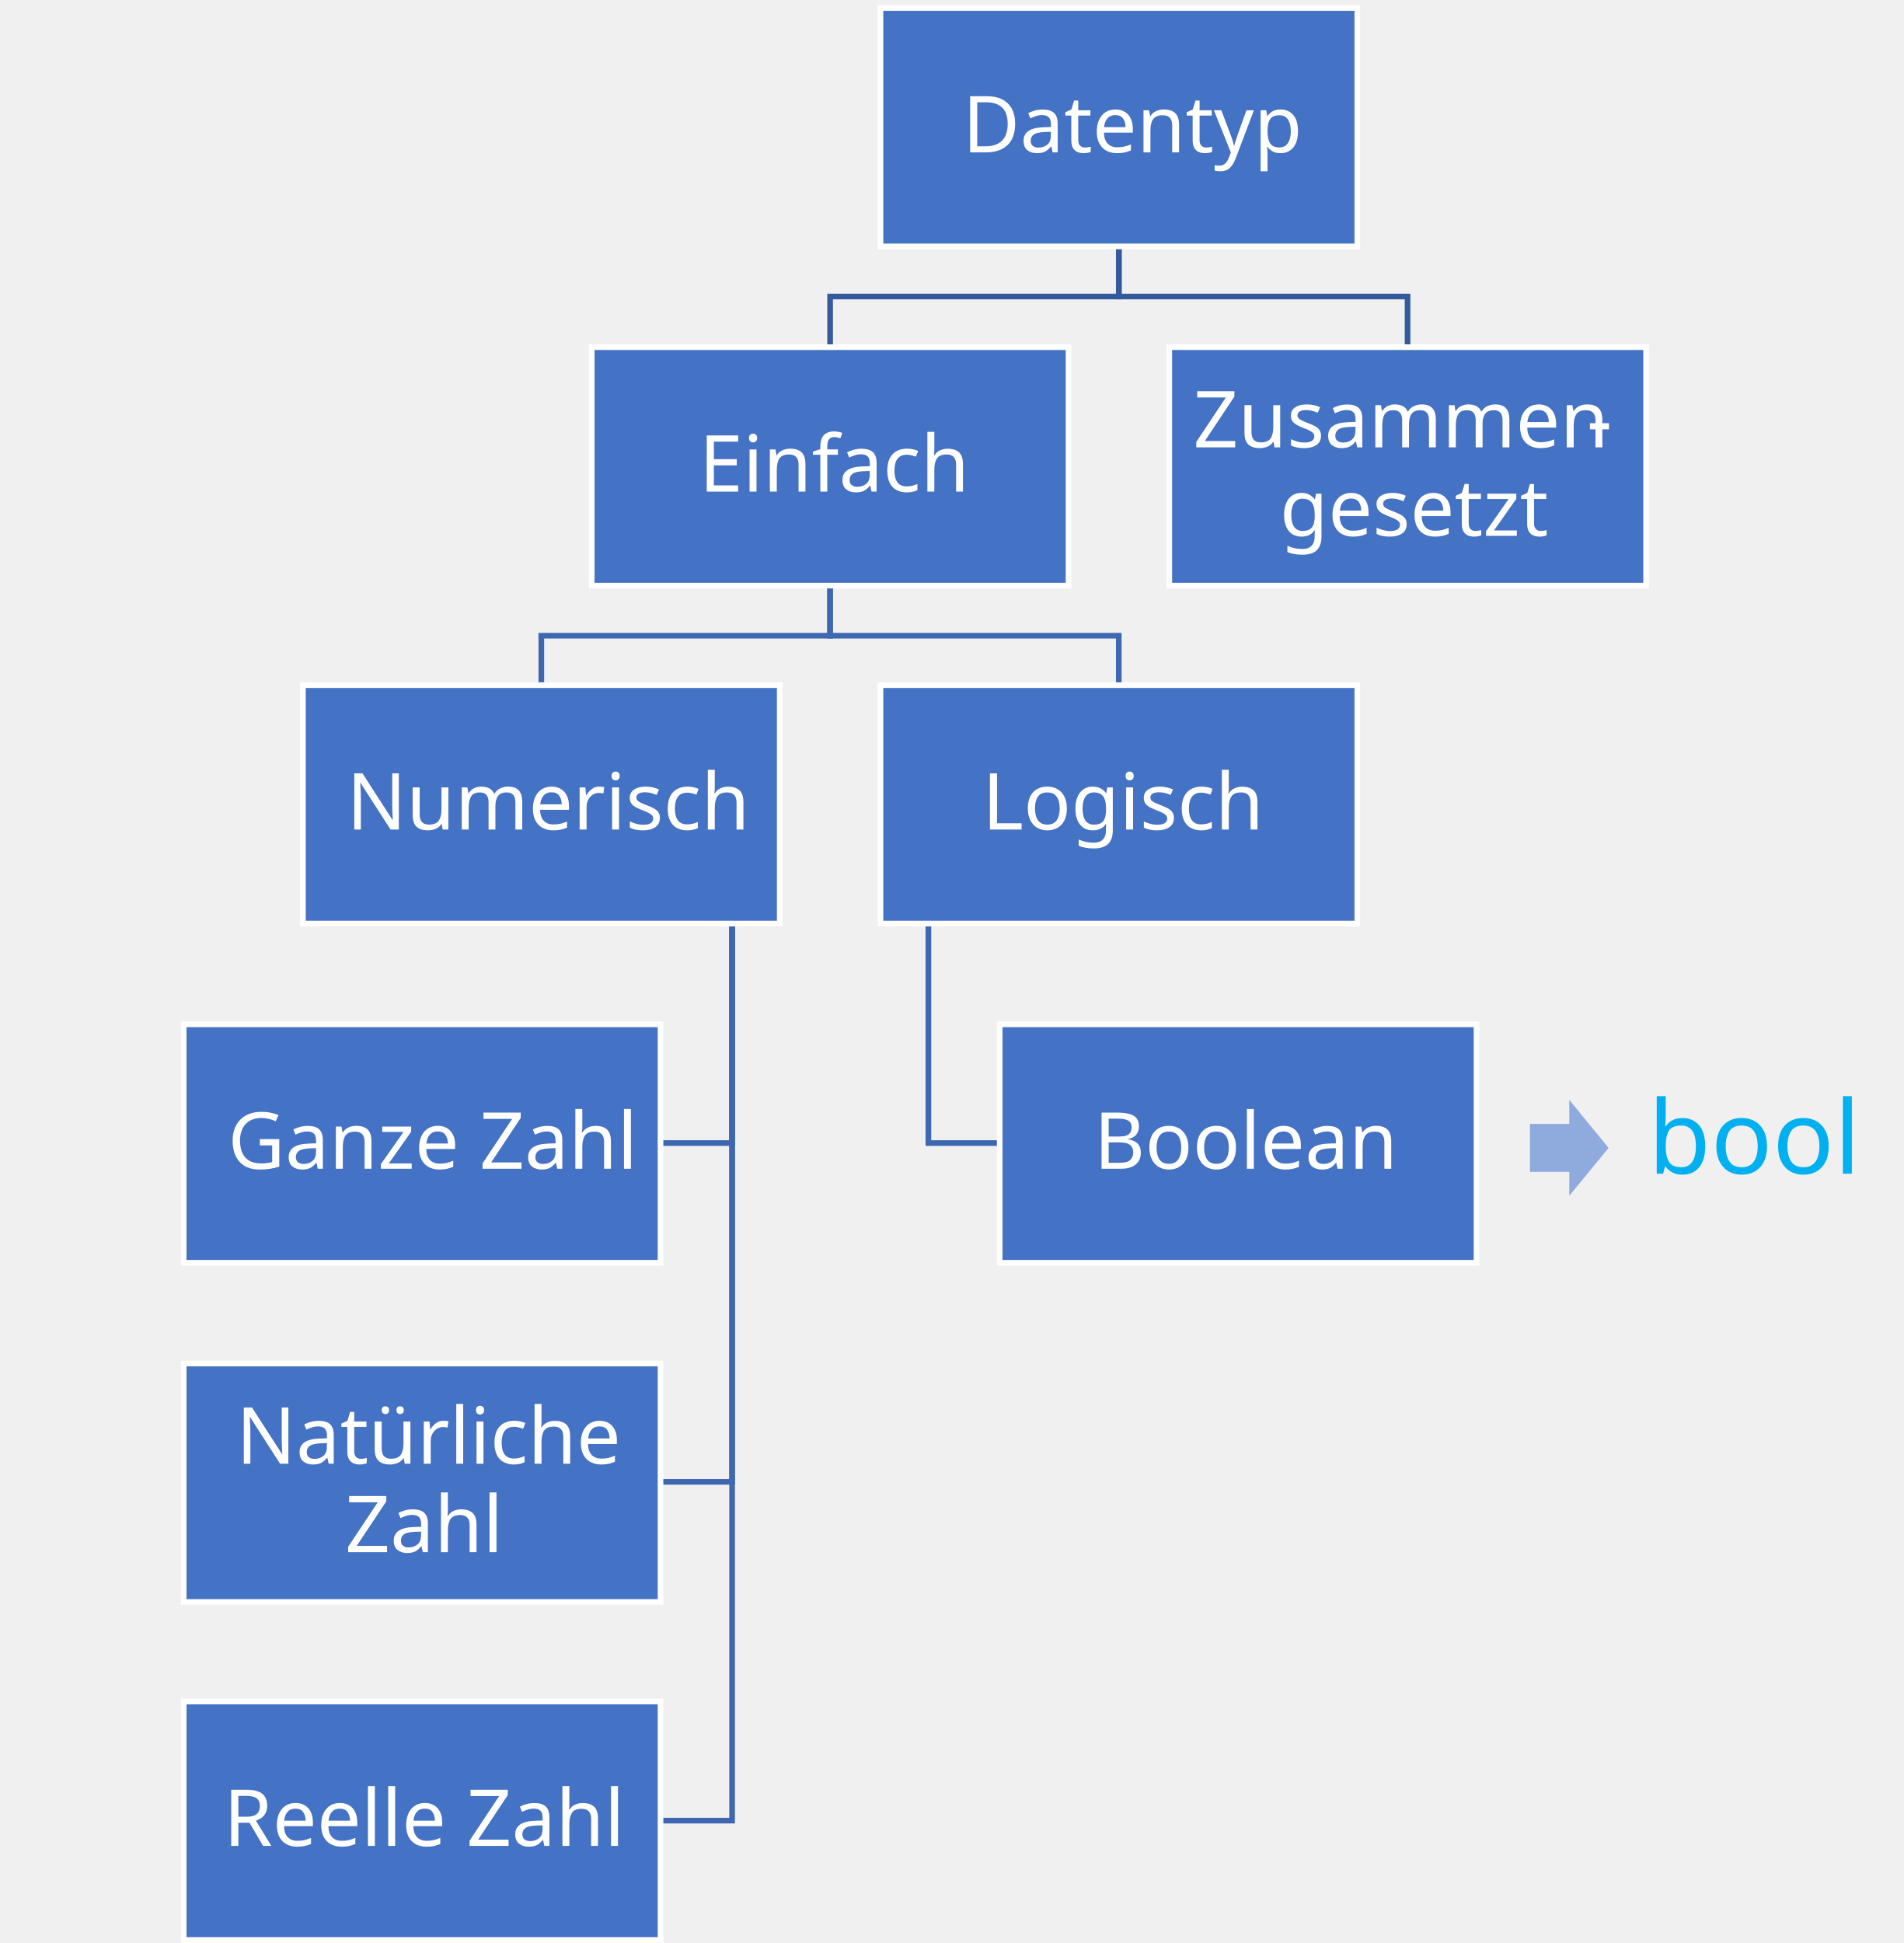
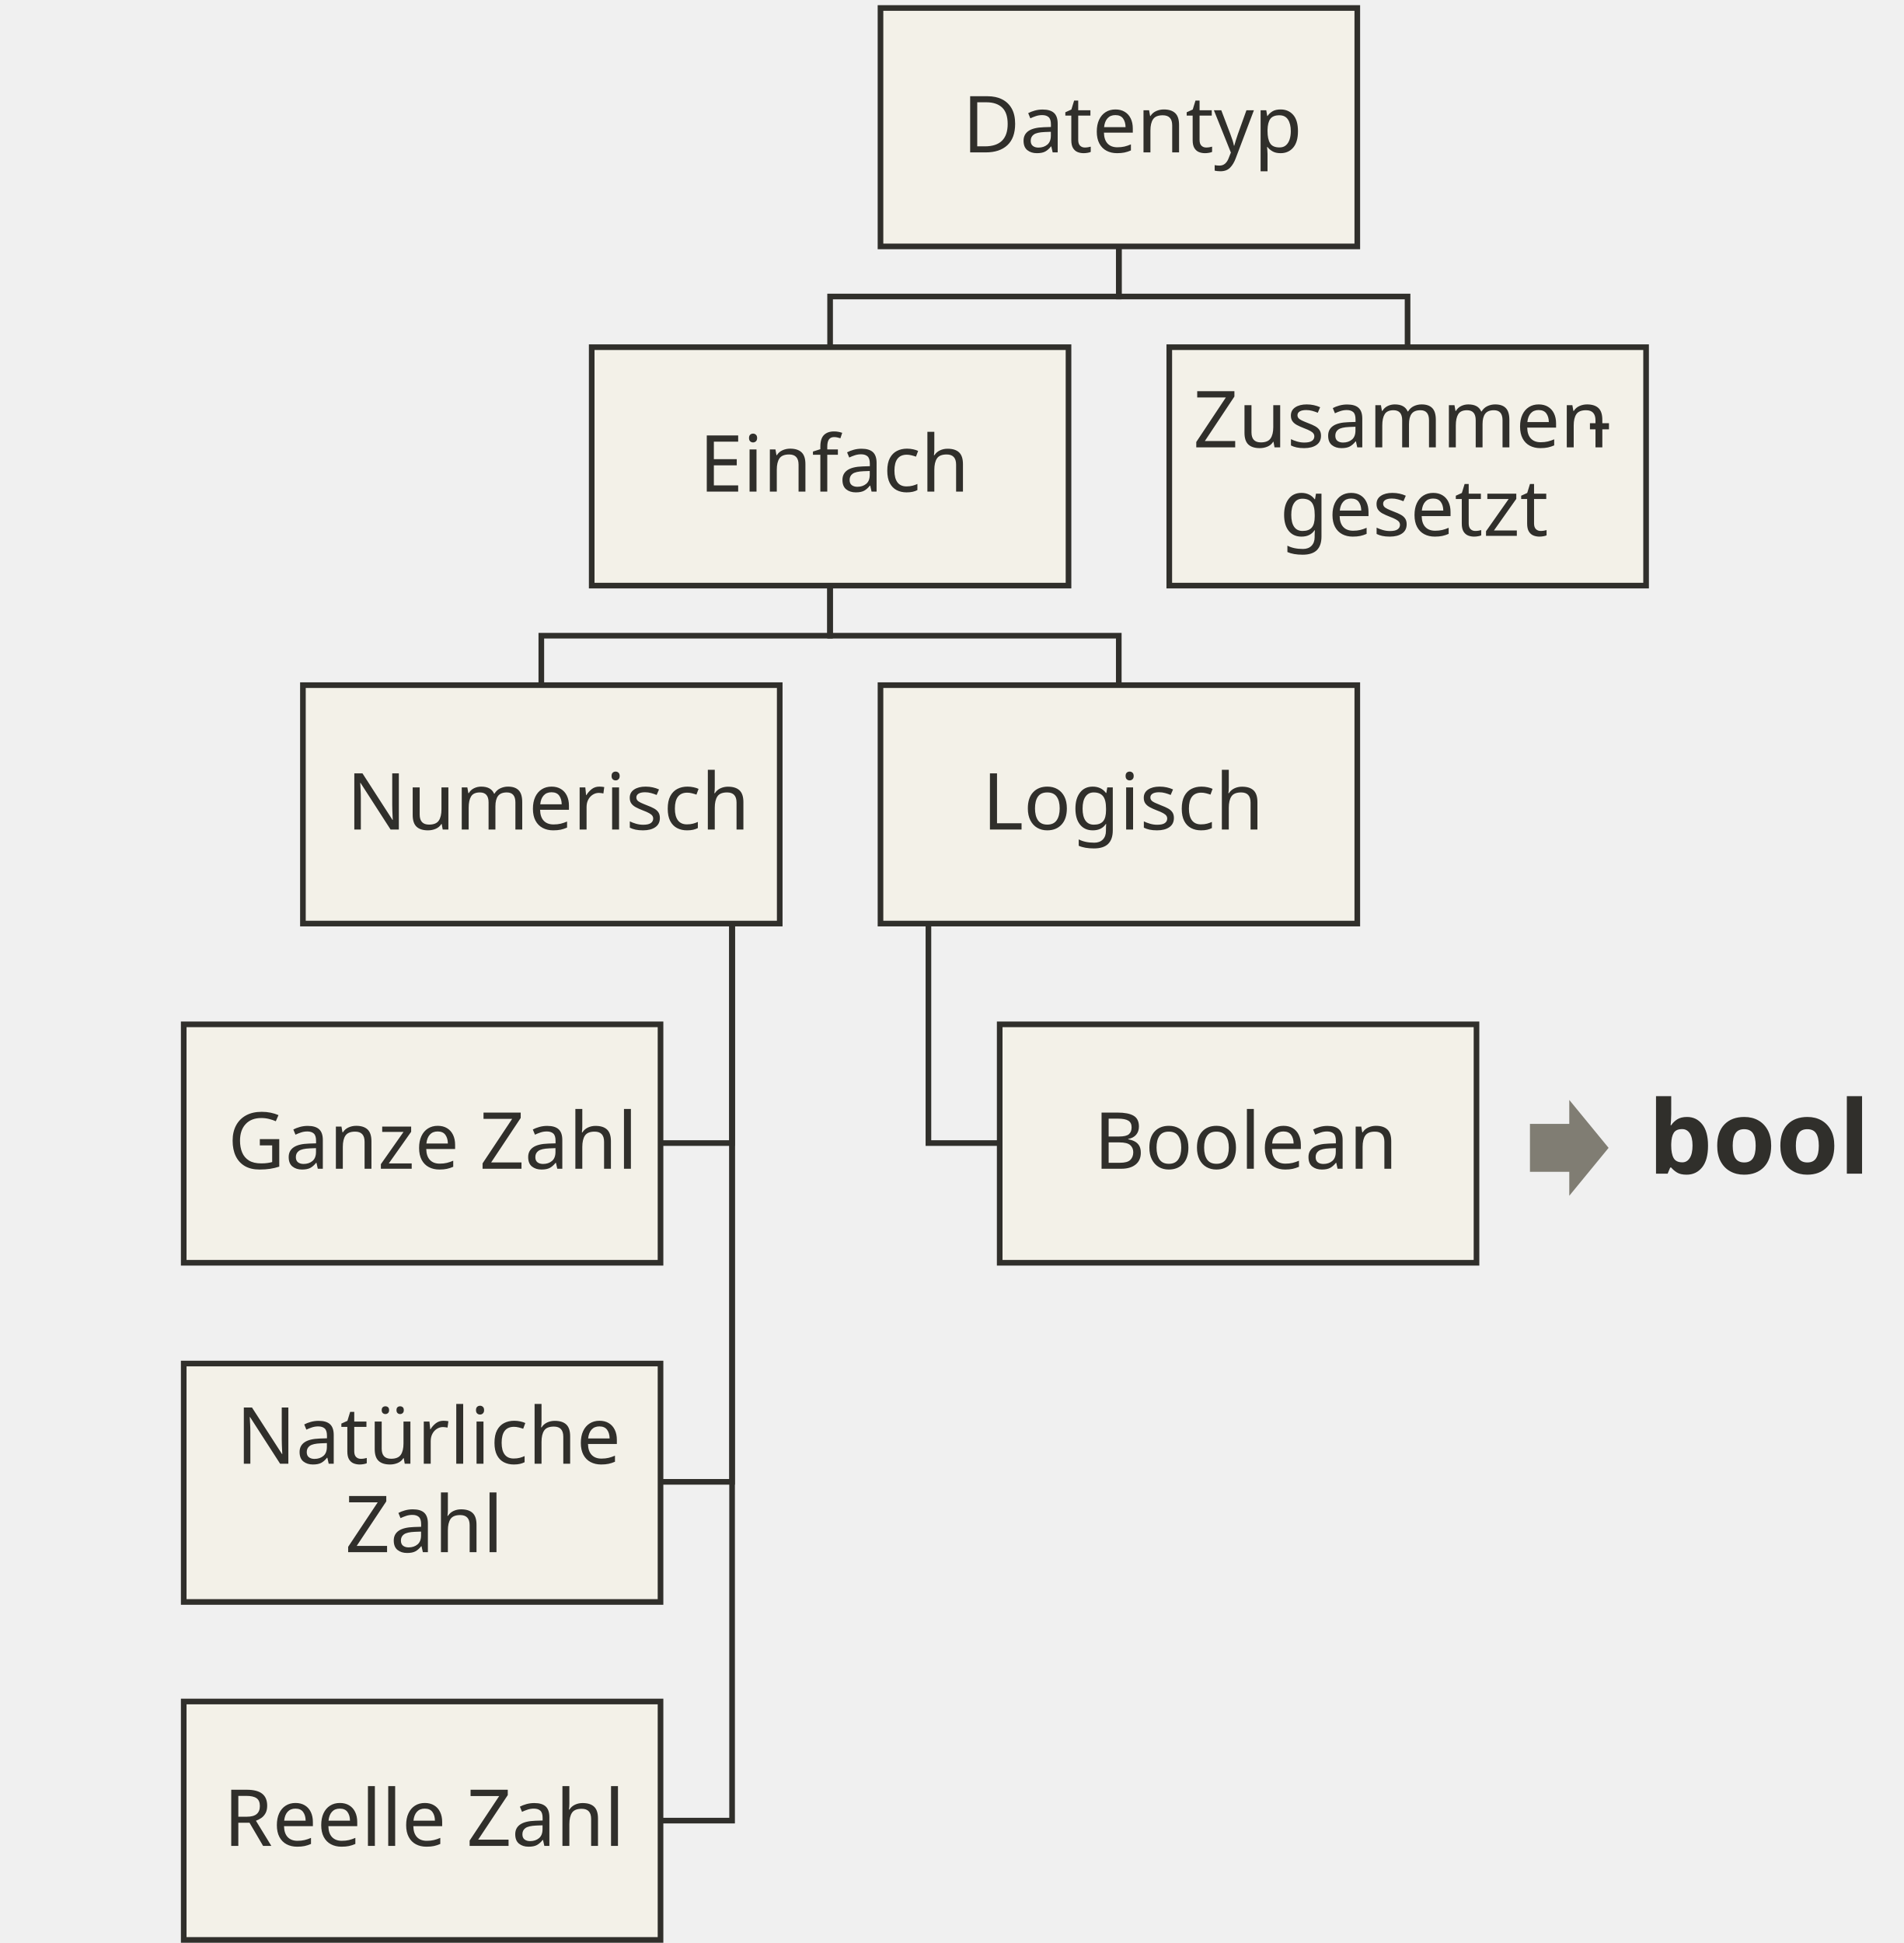
<svg xmlns="http://www.w3.org/2000/svg" width="1549" height="1581" xml:space="preserve" overflow="hidden">
  <g transform="translate(-1677 -151)">
    <g>
-       <path d="M2587.5 351.5 2587.5 392.267 2822.4 392.267 2822.4 433.034" stroke="#34599C" stroke-width="4.583" stroke-linecap="butt" stroke-linejoin="miter" stroke-miterlimit="8" stroke-opacity="1" fill="none" fill-rule="evenodd" />
-       <path d="M2432.5 902.5 2432.5 1081.1 2490.74 1081.1" stroke="#3D67B1" stroke-width="4.583" stroke-linecap="butt" stroke-linejoin="miter" stroke-miterlimit="8" stroke-opacity="1" fill="none" fill-rule="evenodd" />
-       <path d="M2352.5 627.5 2352.5 668.267 2587.4 668.267 2587.4 709.034" stroke="#3D67B1" stroke-width="4.583" stroke-linecap="butt" stroke-linejoin="miter" stroke-miterlimit="8" stroke-opacity="1" fill="none" fill-rule="evenodd" />
-       <path d="M2272.74 902.5 2272.74 1632.42 2214.5 1632.42" stroke="#3D67B1" stroke-width="4.583" stroke-linecap="butt" stroke-linejoin="miter" stroke-miterlimit="8" stroke-opacity="1" fill="none" fill-rule="evenodd" />
-       <path d="M2272.74 902.5 2272.74 1356.76 2214.5 1356.76" stroke="#3D67B1" stroke-width="4.583" stroke-linecap="butt" stroke-linejoin="miter" stroke-miterlimit="8" stroke-opacity="1" fill="none" fill-rule="evenodd" />
-       <path d="M2272.74 902.5 2272.74 1081.1 2214.5 1081.1" stroke="#3D67B1" stroke-width="4.583" stroke-linecap="butt" stroke-linejoin="miter" stroke-miterlimit="8" stroke-opacity="1" fill="none" fill-rule="evenodd" />
-       <path d="M2352.4 627.5 2352.4 668.267 2117.5 668.267 2117.5 709.034" stroke="#3D67B1" stroke-width="4.583" stroke-linecap="butt" stroke-linejoin="miter" stroke-miterlimit="8" stroke-opacity="1" fill="none" fill-rule="evenodd" />
-       <path d="M2587.4 351.5 2587.4 392.267 2352.5 392.267 2352.5 433.034" stroke="#34599C" stroke-width="4.583" stroke-linecap="butt" stroke-linejoin="miter" stroke-miterlimit="8" stroke-opacity="1" fill="none" fill-rule="evenodd" />
-       <rect x="2393.5" y="157.5" width="388" height="194" stroke="#FFFFFF" stroke-width="4.583" stroke-linecap="butt" stroke-linejoin="miter" stroke-miterlimit="8" stroke-opacity="1" fill="#4472C4" fill-opacity="1" />
-       <text fill="#FFFFFF" fill-opacity="1" font-family="DIN Pro Regular,DIN Pro Regular_MSFontService,sans-serif" font-style="normal" font-variant="normal" font-weight="400" font-stretch="normal" font-size="64" text-anchor="start" direction="ltr" writing-mode="lr-tb" unicode-bidi="normal" text-decoration="none" transform="matrix(1 0 0 1 2460.26 275)">Datentyp</text>
-       <rect x="2158.5" y="433.5" width="388" height="194" stroke="#FFFFFF" stroke-width="4.583" stroke-linecap="butt" stroke-linejoin="miter" stroke-miterlimit="8" stroke-opacity="1" fill="#4472C4" fill-opacity="1" />
-       <text fill="#FFFFFF" fill-opacity="1" font-family="DIN Pro Regular,DIN Pro Regular_MSFontService,sans-serif" font-style="normal" font-variant="normal" font-weight="400" font-stretch="normal" font-size="64" text-anchor="start" direction="ltr" writing-mode="lr-tb" unicode-bidi="normal" text-decoration="none" transform="matrix(1 0 0 1 2245.94 551)">Einfach</text>
-       <rect x="1923.5" y="708.5" width="388" height="194" stroke="#FFFFFF" stroke-width="4.583" stroke-linecap="butt" stroke-linejoin="miter" stroke-miterlimit="8" stroke-opacity="1" fill="#4472C4" fill-opacity="1" />
-       <text fill="#FFFFFF" fill-opacity="1" font-family="DIN Pro Regular,DIN Pro Regular_MSFontService,sans-serif" font-style="normal" font-variant="normal" font-weight="400" font-stretch="normal" font-size="64" text-anchor="start" direction="ltr" writing-mode="lr-tb" unicode-bidi="normal" text-decoration="none" transform="matrix(1 0 0 1 1959.12 826)">Numerisch</text>
-       <rect x="1826.5" y="984.5" width="388" height="194" stroke="#FFFFFF" stroke-width="4.583" stroke-linecap="butt" stroke-linejoin="miter" stroke-miterlimit="8" stroke-opacity="1" fill="#4472C4" fill-opacity="1" />
-       <text fill="#FFFFFF" fill-opacity="1" font-family="DIN Pro Regular,DIN Pro Regular_MSFontService,sans-serif" font-style="normal" font-variant="normal" font-weight="400" font-stretch="normal" font-size="64" text-anchor="start" direction="ltr" writing-mode="lr-tb" unicode-bidi="normal" text-decoration="none" transform="matrix(1 0 0 1 1862.39 1102)">Ganze Zahl</text>
-       <rect x="1826.5" y="1260.5" width="388" height="194" stroke="#FFFFFF" stroke-width="4.583" stroke-linecap="butt" stroke-linejoin="miter" stroke-miterlimit="8" stroke-opacity="1" fill="#4472C4" fill-opacity="1" />
-       <text fill="#FFFFFF" fill-opacity="1" font-family="DIN Pro Regular,DIN Pro Regular_MSFontService,sans-serif" font-style="normal" font-variant="normal" font-weight="400" font-stretch="normal" font-size="64" text-anchor="start" direction="ltr" writing-mode="lr-tb" unicode-bidi="normal" text-decoration="none" transform="matrix(1 0 0 1 1869.21 1342)">Natürliche </text>
-       <text fill="#FFFFFF" fill-opacity="1" font-family="DIN Pro Regular,DIN Pro Regular_MSFontService,sans-serif" font-style="normal" font-variant="normal" font-weight="400" font-stretch="normal" font-size="64" text-anchor="start" direction="ltr" writing-mode="lr-tb" unicode-bidi="normal" text-decoration="none" transform="matrix(1 0 0 1 1957.87 1414)">Zahl</text>
-       <rect x="1826.5" y="1535.5" width="388" height="194" stroke="#FFFFFF" stroke-width="4.583" stroke-linecap="butt" stroke-linejoin="miter" stroke-miterlimit="8" stroke-opacity="1" fill="#4472C4" fill-opacity="1" />
-       <text fill="#FFFFFF" fill-opacity="1" font-family="DIN Pro Regular,DIN Pro Regular_MSFontService,sans-serif" font-style="normal" font-variant="normal" font-weight="400" font-stretch="normal" font-size="64" text-anchor="start" direction="ltr" writing-mode="lr-tb" unicode-bidi="normal" text-decoration="none" transform="matrix(1 0 0 1 1858.97 1653)">Reelle Zahl</text>
-       <rect x="2393.5" y="708.5" width="388" height="194" stroke="#FFFFFF" stroke-width="4.583" stroke-linecap="butt" stroke-linejoin="miter" stroke-miterlimit="8" stroke-opacity="1" fill="#4472C4" fill-opacity="1" />
-       <text fill="#FFFFFF" fill-opacity="1" font-family="DIN Pro Regular,DIN Pro Regular_MSFontService,sans-serif" font-style="normal" font-variant="normal" font-weight="400" font-stretch="normal" font-size="64" text-anchor="start" direction="ltr" writing-mode="lr-tb" unicode-bidi="normal" text-decoration="none" transform="matrix(1 0 0 1 2476.35 826)">Logisch</text>
-       <rect x="2490.5" y="984.5" width="388" height="194" stroke="#FFFFFF" stroke-width="4.583" stroke-linecap="butt" stroke-linejoin="miter" stroke-miterlimit="8" stroke-opacity="1" fill="#4472C4" fill-opacity="1" />
-       <text fill="#FFFFFF" fill-opacity="1" font-family="DIN Pro Regular,DIN Pro Regular_MSFontService,sans-serif" font-style="normal" font-variant="normal" font-weight="400" font-stretch="normal" font-size="64" text-anchor="start" direction="ltr" writing-mode="lr-tb" unicode-bidi="normal" text-decoration="none" transform="matrix(1 0 0 1 2567.19 1102)">Boolean</text>
-       <rect x="2628.5" y="433.5" width="388" height="194" stroke="#FFFFFF" stroke-width="4.583" stroke-linecap="butt" stroke-linejoin="miter" stroke-miterlimit="8" stroke-opacity="1" fill="#4472C4" fill-opacity="1" />
-       <text fill="#FFFFFF" fill-opacity="1" font-family="DIN Pro Regular,DIN Pro Regular_MSFontService,sans-serif" font-style="normal" font-variant="normal" font-weight="400" font-stretch="normal" font-size="64" text-anchor="start" direction="ltr" writing-mode="lr-tb" unicode-bidi="normal" text-decoration="none" transform="matrix(1 0 0 1 2648.03 515)">Zusammen</text>
-       <text fill="#FFFFFF" fill-opacity="1" font-family="DIN Pro Regular,DIN Pro Regular_MSFontService,sans-serif" font-style="normal" font-variant="normal" font-weight="400" font-stretch="normal" font-size="64" text-anchor="start" direction="ltr" writing-mode="lr-tb" unicode-bidi="normal" text-decoration="none" transform="matrix(1 0 0 1 2968.25 515)">-</text>
-       <text fill="#FFFFFF" fill-opacity="1" font-family="DIN Pro Regular,DIN Pro Regular_MSFontService,sans-serif" font-style="normal" font-variant="normal" font-weight="400" font-stretch="normal" font-size="64" text-anchor="start" direction="ltr" writing-mode="lr-tb" unicode-bidi="normal" text-decoration="none" transform="matrix(1 0 0 1 2718.43 587)">gesetzt</text>
-       <text fill="#00B0F0" fill-opacity="1" font-family="DIN Pro Regular,DIN Pro Regular_MSFontService,sans-serif" font-style="normal" font-variant="normal" font-weight="400" font-stretch="normal" font-size="83" text-anchor="start" direction="ltr" writing-mode="lr-tb" unicode-bidi="normal" text-decoration="none" transform="matrix(1 0 0 1 3018.11 1106)">bool</text>
-       <path d="M2922 1065.5 2954 1065.5 2954 1046 2986 1085 2954 1124 2954 1104.5 2922 1104.5Z" fill="#8FAADC" fill-rule="evenodd" fill-opacity="1" />
+       <path d="M2587.5 351.5 2587.5 392.267 2822.4 392.267 2822.4 433.034" stroke="var(--ink, #302F2B)" stroke-width="4.583" stroke-linecap="butt" stroke-linejoin="miter" stroke-miterlimit="8" stroke-opacity="1" fill="none" fill-rule="evenodd" />
+       <path d="M2432.5 902.5 2432.5 1081.1 2490.74 1081.1" stroke="var(--ink, #302F2B)" stroke-width="4.583" stroke-linecap="butt" stroke-linejoin="miter" stroke-miterlimit="8" stroke-opacity="1" fill="none" fill-rule="evenodd" />
+       <path d="M2352.5 627.5 2352.5 668.267 2587.4 668.267 2587.4 709.034" stroke="var(--ink, #302F2B)" stroke-width="4.583" stroke-linecap="butt" stroke-linejoin="miter" stroke-miterlimit="8" stroke-opacity="1" fill="none" fill-rule="evenodd" />
+       <path d="M2272.74 902.5 2272.74 1632.42 2214.5 1632.42" stroke="var(--ink, #302F2B)" stroke-width="4.583" stroke-linecap="butt" stroke-linejoin="miter" stroke-miterlimit="8" stroke-opacity="1" fill="none" fill-rule="evenodd" />
+       <path d="M2272.74 902.5 2272.74 1356.76 2214.5 1356.76" stroke="var(--ink, #302F2B)" stroke-width="4.583" stroke-linecap="butt" stroke-linejoin="miter" stroke-miterlimit="8" stroke-opacity="1" fill="none" fill-rule="evenodd" />
+       <path d="M2272.74 902.5 2272.74 1081.1 2214.5 1081.1" stroke="var(--ink, #302F2B)" stroke-width="4.583" stroke-linecap="butt" stroke-linejoin="miter" stroke-miterlimit="8" stroke-opacity="1" fill="none" fill-rule="evenodd" />
+       <path d="M2352.4 627.5 2352.4 668.267 2117.5 668.267 2117.5 709.034" stroke="var(--ink, #302F2B)" stroke-width="4.583" stroke-linecap="butt" stroke-linejoin="miter" stroke-miterlimit="8" stroke-opacity="1" fill="none" fill-rule="evenodd" />
+       <path d="M2587.4 351.5 2587.4 392.267 2352.5 392.267 2352.5 433.034" stroke="var(--ink, #302F2B)" stroke-width="4.583" stroke-linecap="butt" stroke-linejoin="miter" stroke-miterlimit="8" stroke-opacity="1" fill="none" fill-rule="evenodd" />
+       <rect x="2393.5" y="157.5" width="388" height="194" stroke="var(--ink, #302F2B)" stroke-width="4.583" stroke-linecap="butt" stroke-linejoin="miter" stroke-miterlimit="8" stroke-opacity="1" fill="var(--bone, #F3F1E8)" fill-opacity="1" />
+       <text fill="var(--ink, #302F2B)" fill-opacity="1" font-family="DIN Pro Regular,DIN Pro Regular_MSFontService,sans-serif" font-style="normal" font-variant="normal" font-weight="400" font-stretch="normal" font-size="64" text-anchor="start" direction="ltr" writing-mode="lr-tb" unicode-bidi="normal" text-decoration="none" transform="matrix(1 0 0 1 2460.26 275)">Datentyp</text>
+       <rect x="2158.5" y="433.5" width="388" height="194" stroke="var(--ink, #302F2B)" stroke-width="4.583" stroke-linecap="butt" stroke-linejoin="miter" stroke-miterlimit="8" stroke-opacity="1" fill="var(--bone, #F3F1E8)" fill-opacity="1" />
+       <text fill="var(--ink, #302F2B)" fill-opacity="1" font-family="DIN Pro Regular,DIN Pro Regular_MSFontService,sans-serif" font-style="normal" font-variant="normal" font-weight="400" font-stretch="normal" font-size="64" text-anchor="start" direction="ltr" writing-mode="lr-tb" unicode-bidi="normal" text-decoration="none" transform="matrix(1 0 0 1 2245.94 551)">Einfach</text>
+       <rect x="1923.5" y="708.5" width="388" height="194" stroke="var(--ink, #302F2B)" stroke-width="4.583" stroke-linecap="butt" stroke-linejoin="miter" stroke-miterlimit="8" stroke-opacity="1" fill="var(--bone, #F3F1E8)" fill-opacity="1" />
+       <text fill="var(--ink, #302F2B)" fill-opacity="1" font-family="DIN Pro Regular,DIN Pro Regular_MSFontService,sans-serif" font-style="normal" font-variant="normal" font-weight="400" font-stretch="normal" font-size="64" text-anchor="start" direction="ltr" writing-mode="lr-tb" unicode-bidi="normal" text-decoration="none" transform="matrix(1 0 0 1 1959.12 826)">Numerisch</text>
+       <rect x="1826.5" y="984.5" width="388" height="194" stroke="var(--ink, #302F2B)" stroke-width="4.583" stroke-linecap="butt" stroke-linejoin="miter" stroke-miterlimit="8" stroke-opacity="1" fill="var(--bone, #F3F1E8)" fill-opacity="1" />
+       <text fill="var(--ink, #302F2B)" fill-opacity="1" font-family="DIN Pro Regular,DIN Pro Regular_MSFontService,sans-serif" font-style="normal" font-variant="normal" font-weight="400" font-stretch="normal" font-size="64" text-anchor="start" direction="ltr" writing-mode="lr-tb" unicode-bidi="normal" text-decoration="none" transform="matrix(1 0 0 1 1862.39 1102)">Ganze Zahl</text>
+       <rect x="1826.5" y="1260.5" width="388" height="194" stroke="var(--ink, #302F2B)" stroke-width="4.583" stroke-linecap="butt" stroke-linejoin="miter" stroke-miterlimit="8" stroke-opacity="1" fill="var(--bone, #F3F1E8)" fill-opacity="1" />
+       <text fill="var(--ink, #302F2B)" fill-opacity="1" font-family="DIN Pro Regular,DIN Pro Regular_MSFontService,sans-serif" font-style="normal" font-variant="normal" font-weight="400" font-stretch="normal" font-size="64" text-anchor="start" direction="ltr" writing-mode="lr-tb" unicode-bidi="normal" text-decoration="none" transform="matrix(1 0 0 1 1869.21 1342)">Natürliche </text>
+       <text fill="var(--ink, #302F2B)" fill-opacity="1" font-family="DIN Pro Regular,DIN Pro Regular_MSFontService,sans-serif" font-style="normal" font-variant="normal" font-weight="400" font-stretch="normal" font-size="64" text-anchor="start" direction="ltr" writing-mode="lr-tb" unicode-bidi="normal" text-decoration="none" transform="matrix(1 0 0 1 1957.87 1414)">Zahl</text>
+       <rect x="1826.5" y="1535.5" width="388" height="194" stroke="var(--ink, #302F2B)" stroke-width="4.583" stroke-linecap="butt" stroke-linejoin="miter" stroke-miterlimit="8" stroke-opacity="1" fill="var(--bone, #F3F1E8)" fill-opacity="1" />
+       <text fill="var(--ink, #302F2B)" fill-opacity="1" font-family="DIN Pro Regular,DIN Pro Regular_MSFontService,sans-serif" font-style="normal" font-variant="normal" font-weight="400" font-stretch="normal" font-size="64" text-anchor="start" direction="ltr" writing-mode="lr-tb" unicode-bidi="normal" text-decoration="none" transform="matrix(1 0 0 1 1858.97 1653)">Reelle Zahl</text>
+       <rect x="2393.5" y="708.5" width="388" height="194" stroke="var(--ink, #302F2B)" stroke-width="4.583" stroke-linecap="butt" stroke-linejoin="miter" stroke-miterlimit="8" stroke-opacity="1" fill="var(--bone, #F3F1E8)" fill-opacity="1" />
+       <text fill="var(--ink, #302F2B)" fill-opacity="1" font-family="DIN Pro Regular,DIN Pro Regular_MSFontService,sans-serif" font-style="normal" font-variant="normal" font-weight="400" font-stretch="normal" font-size="64" text-anchor="start" direction="ltr" writing-mode="lr-tb" unicode-bidi="normal" text-decoration="none" transform="matrix(1 0 0 1 2476.35 826)">Logisch</text>
+       <rect x="2490.5" y="984.5" width="388" height="194" stroke="var(--ink, #302F2B)" stroke-width="4.583" stroke-linecap="butt" stroke-linejoin="miter" stroke-miterlimit="8" stroke-opacity="1" fill="var(--bone, #F3F1E8)" fill-opacity="1" />
+       <text fill="var(--ink, #302F2B)" fill-opacity="1" font-family="DIN Pro Regular,DIN Pro Regular_MSFontService,sans-serif" font-style="normal" font-variant="normal" font-weight="400" font-stretch="normal" font-size="64" text-anchor="start" direction="ltr" writing-mode="lr-tb" unicode-bidi="normal" text-decoration="none" transform="matrix(1 0 0 1 2567.19 1102)">Boolean</text>
+       <rect x="2628.5" y="433.5" width="388" height="194" stroke="var(--ink, #302F2B)" stroke-width="4.583" stroke-linecap="butt" stroke-linejoin="miter" stroke-miterlimit="8" stroke-opacity="1" fill="var(--bone, #F3F1E8)" fill-opacity="1" />
+       <text fill="var(--ink, #302F2B)" fill-opacity="1" font-family="DIN Pro Regular,DIN Pro Regular_MSFontService,sans-serif" font-style="normal" font-variant="normal" font-weight="400" font-stretch="normal" font-size="64" text-anchor="start" direction="ltr" writing-mode="lr-tb" unicode-bidi="normal" text-decoration="none" transform="matrix(1 0 0 1 2648.03 515)">Zusammen</text>
+       <text fill="var(--ink, #302F2B)" fill-opacity="1" font-family="DIN Pro Regular,DIN Pro Regular_MSFontService,sans-serif" font-style="normal" font-variant="normal" font-weight="400" font-stretch="normal" font-size="64" text-anchor="start" direction="ltr" writing-mode="lr-tb" unicode-bidi="normal" text-decoration="none" transform="matrix(1 0 0 1 2968.25 515)">-</text>
+       <text fill="var(--ink, #302F2B)" fill-opacity="1" font-family="DIN Pro Regular,DIN Pro Regular_MSFontService,sans-serif" font-style="normal" font-variant="normal" font-weight="400" font-stretch="normal" font-size="64" text-anchor="start" direction="ltr" writing-mode="lr-tb" unicode-bidi="normal" text-decoration="none" transform="matrix(1 0 0 1 2718.43 587)">gesetzt</text>
+       <text fill="var(--ink, #302F2B)" fill-opacity="1" font-family="DIN Pro Regular,DIN Pro Regular_MSFontService,sans-serif" font-style="normal" font-variant="normal" font-weight="700" font-stretch="normal" font-size="83" text-anchor="start" direction="ltr" writing-mode="lr-tb" unicode-bidi="normal" text-decoration="none" transform="matrix(1 0 0 1 3018.11 1106)">bool</text>
+       <path d="M2922 1065.5 2954 1065.5 2954 1046 2986 1085 2954 1124 2954 1104.5 2922 1104.5Z" fill="var(--concrete, #807D73)" fill-rule="evenodd" fill-opacity="1" />
    </g>
  </g>
</svg>
